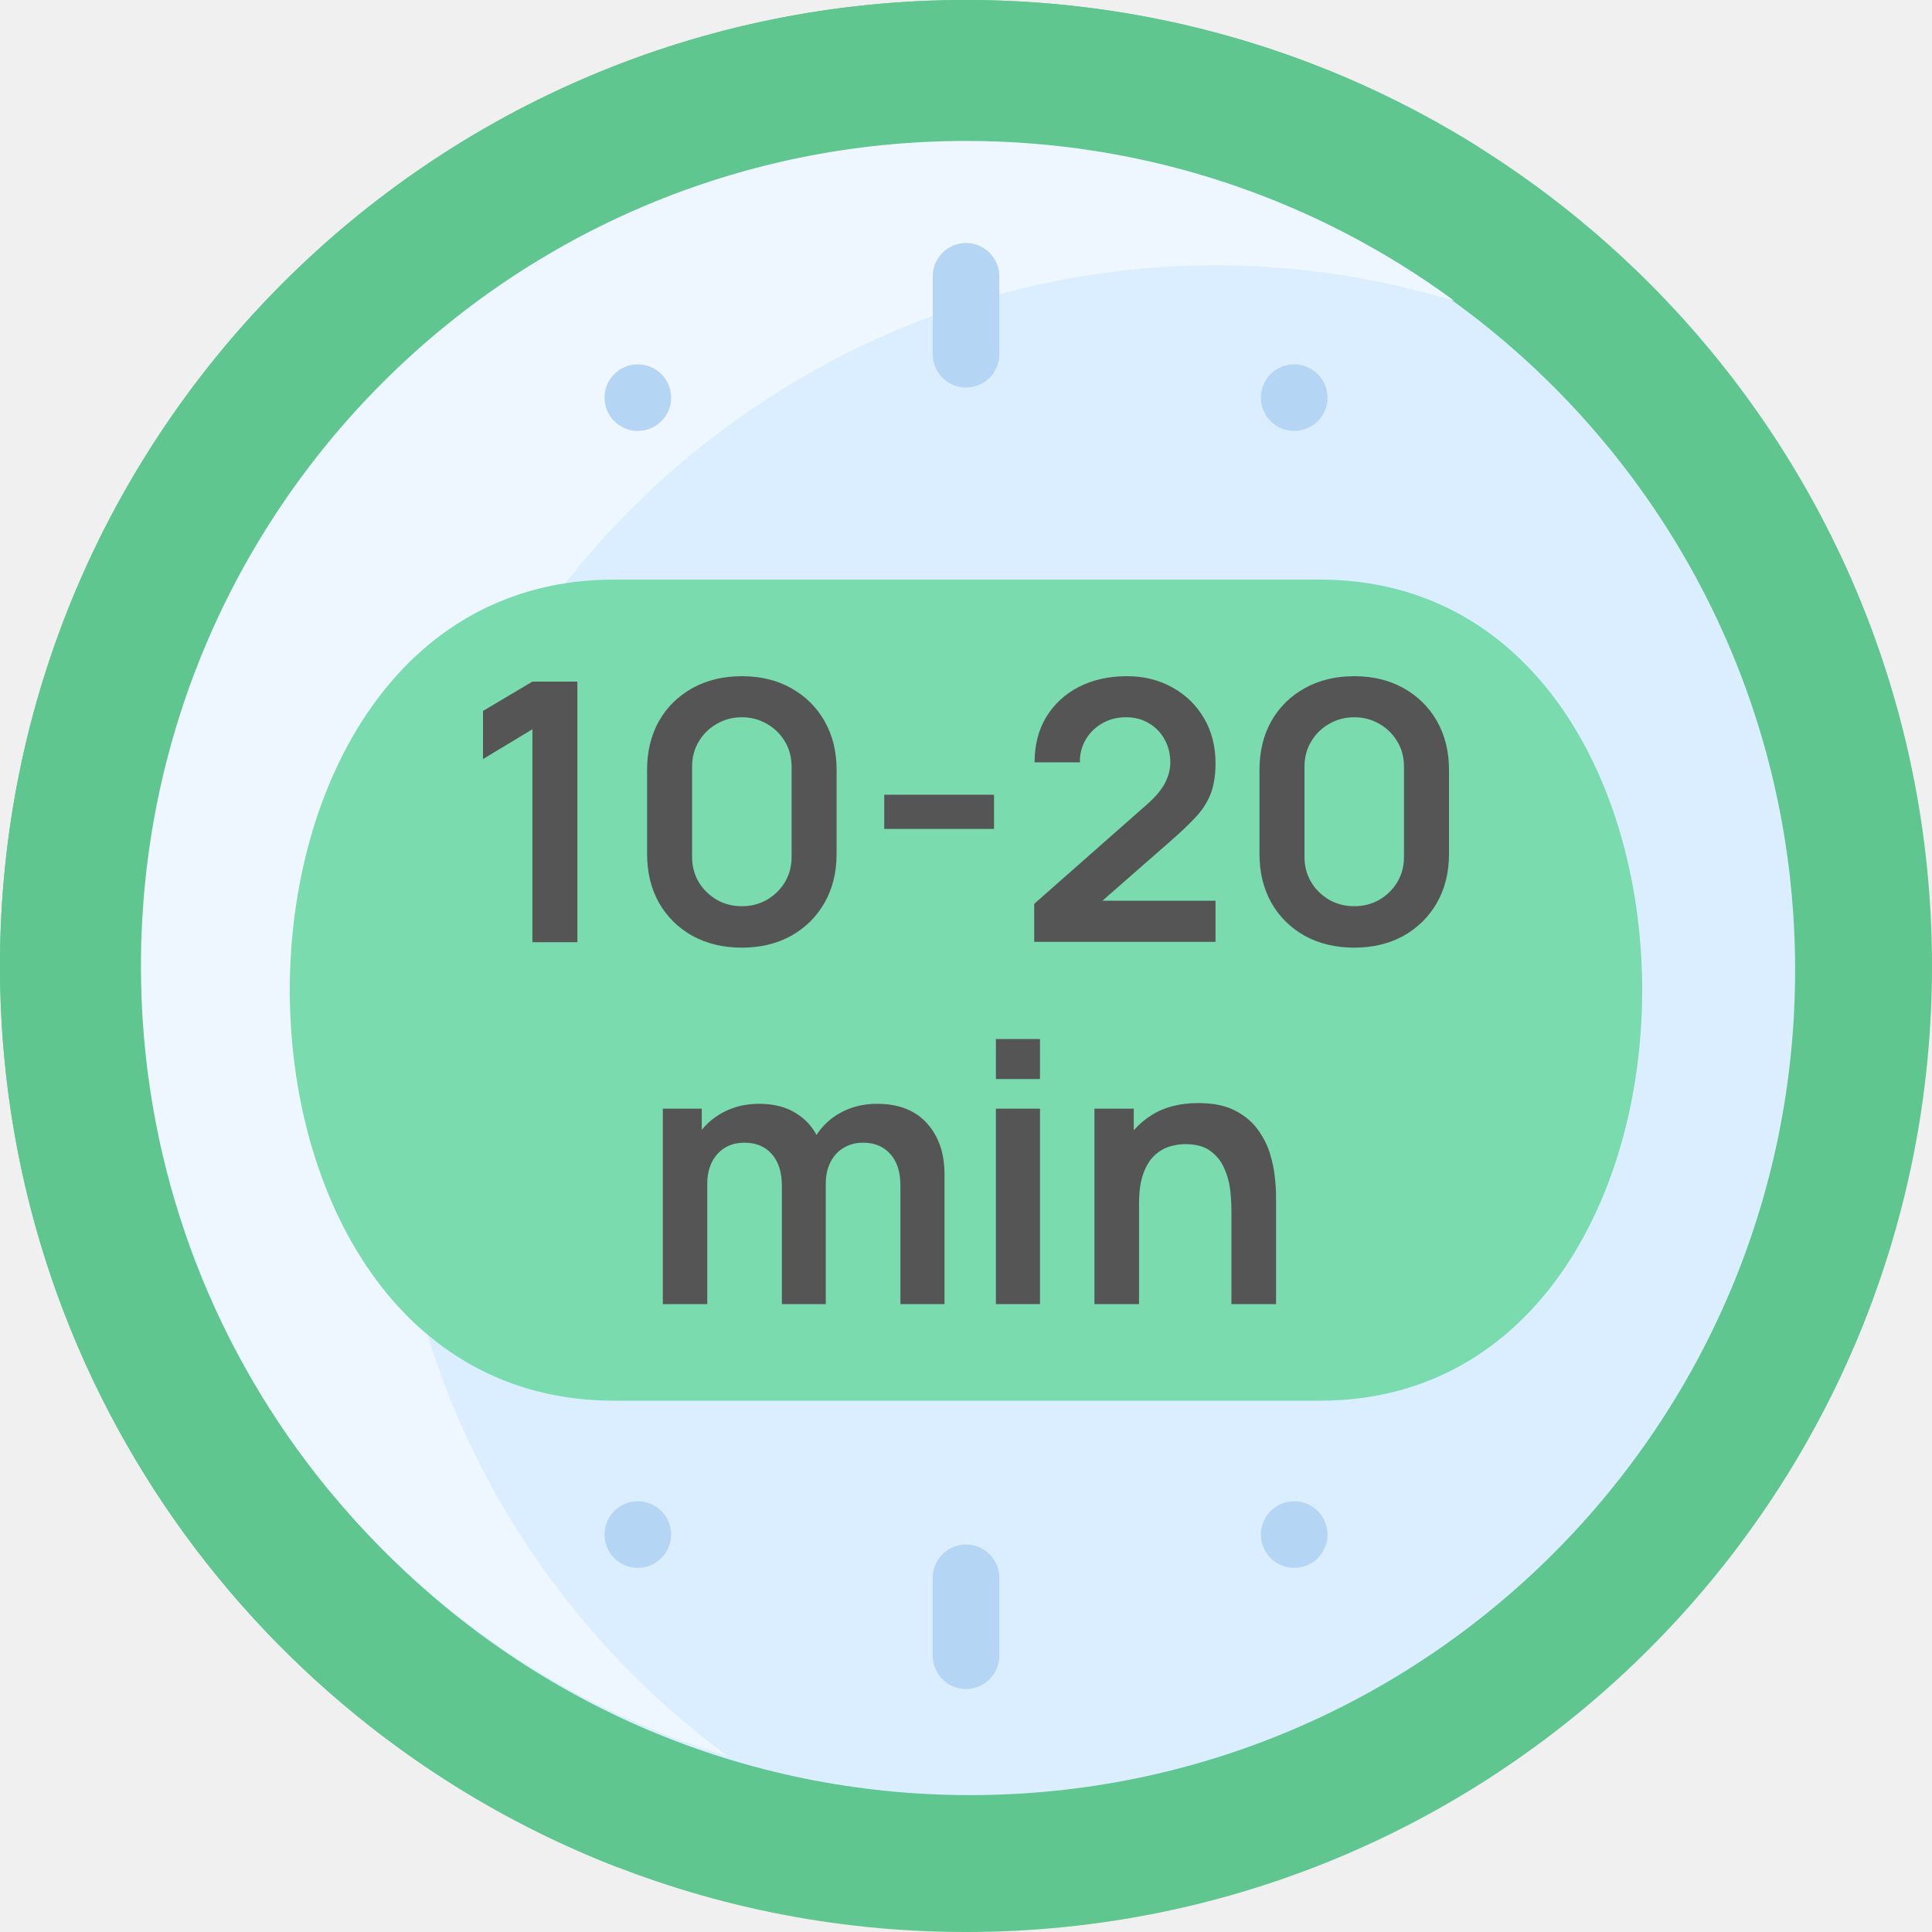
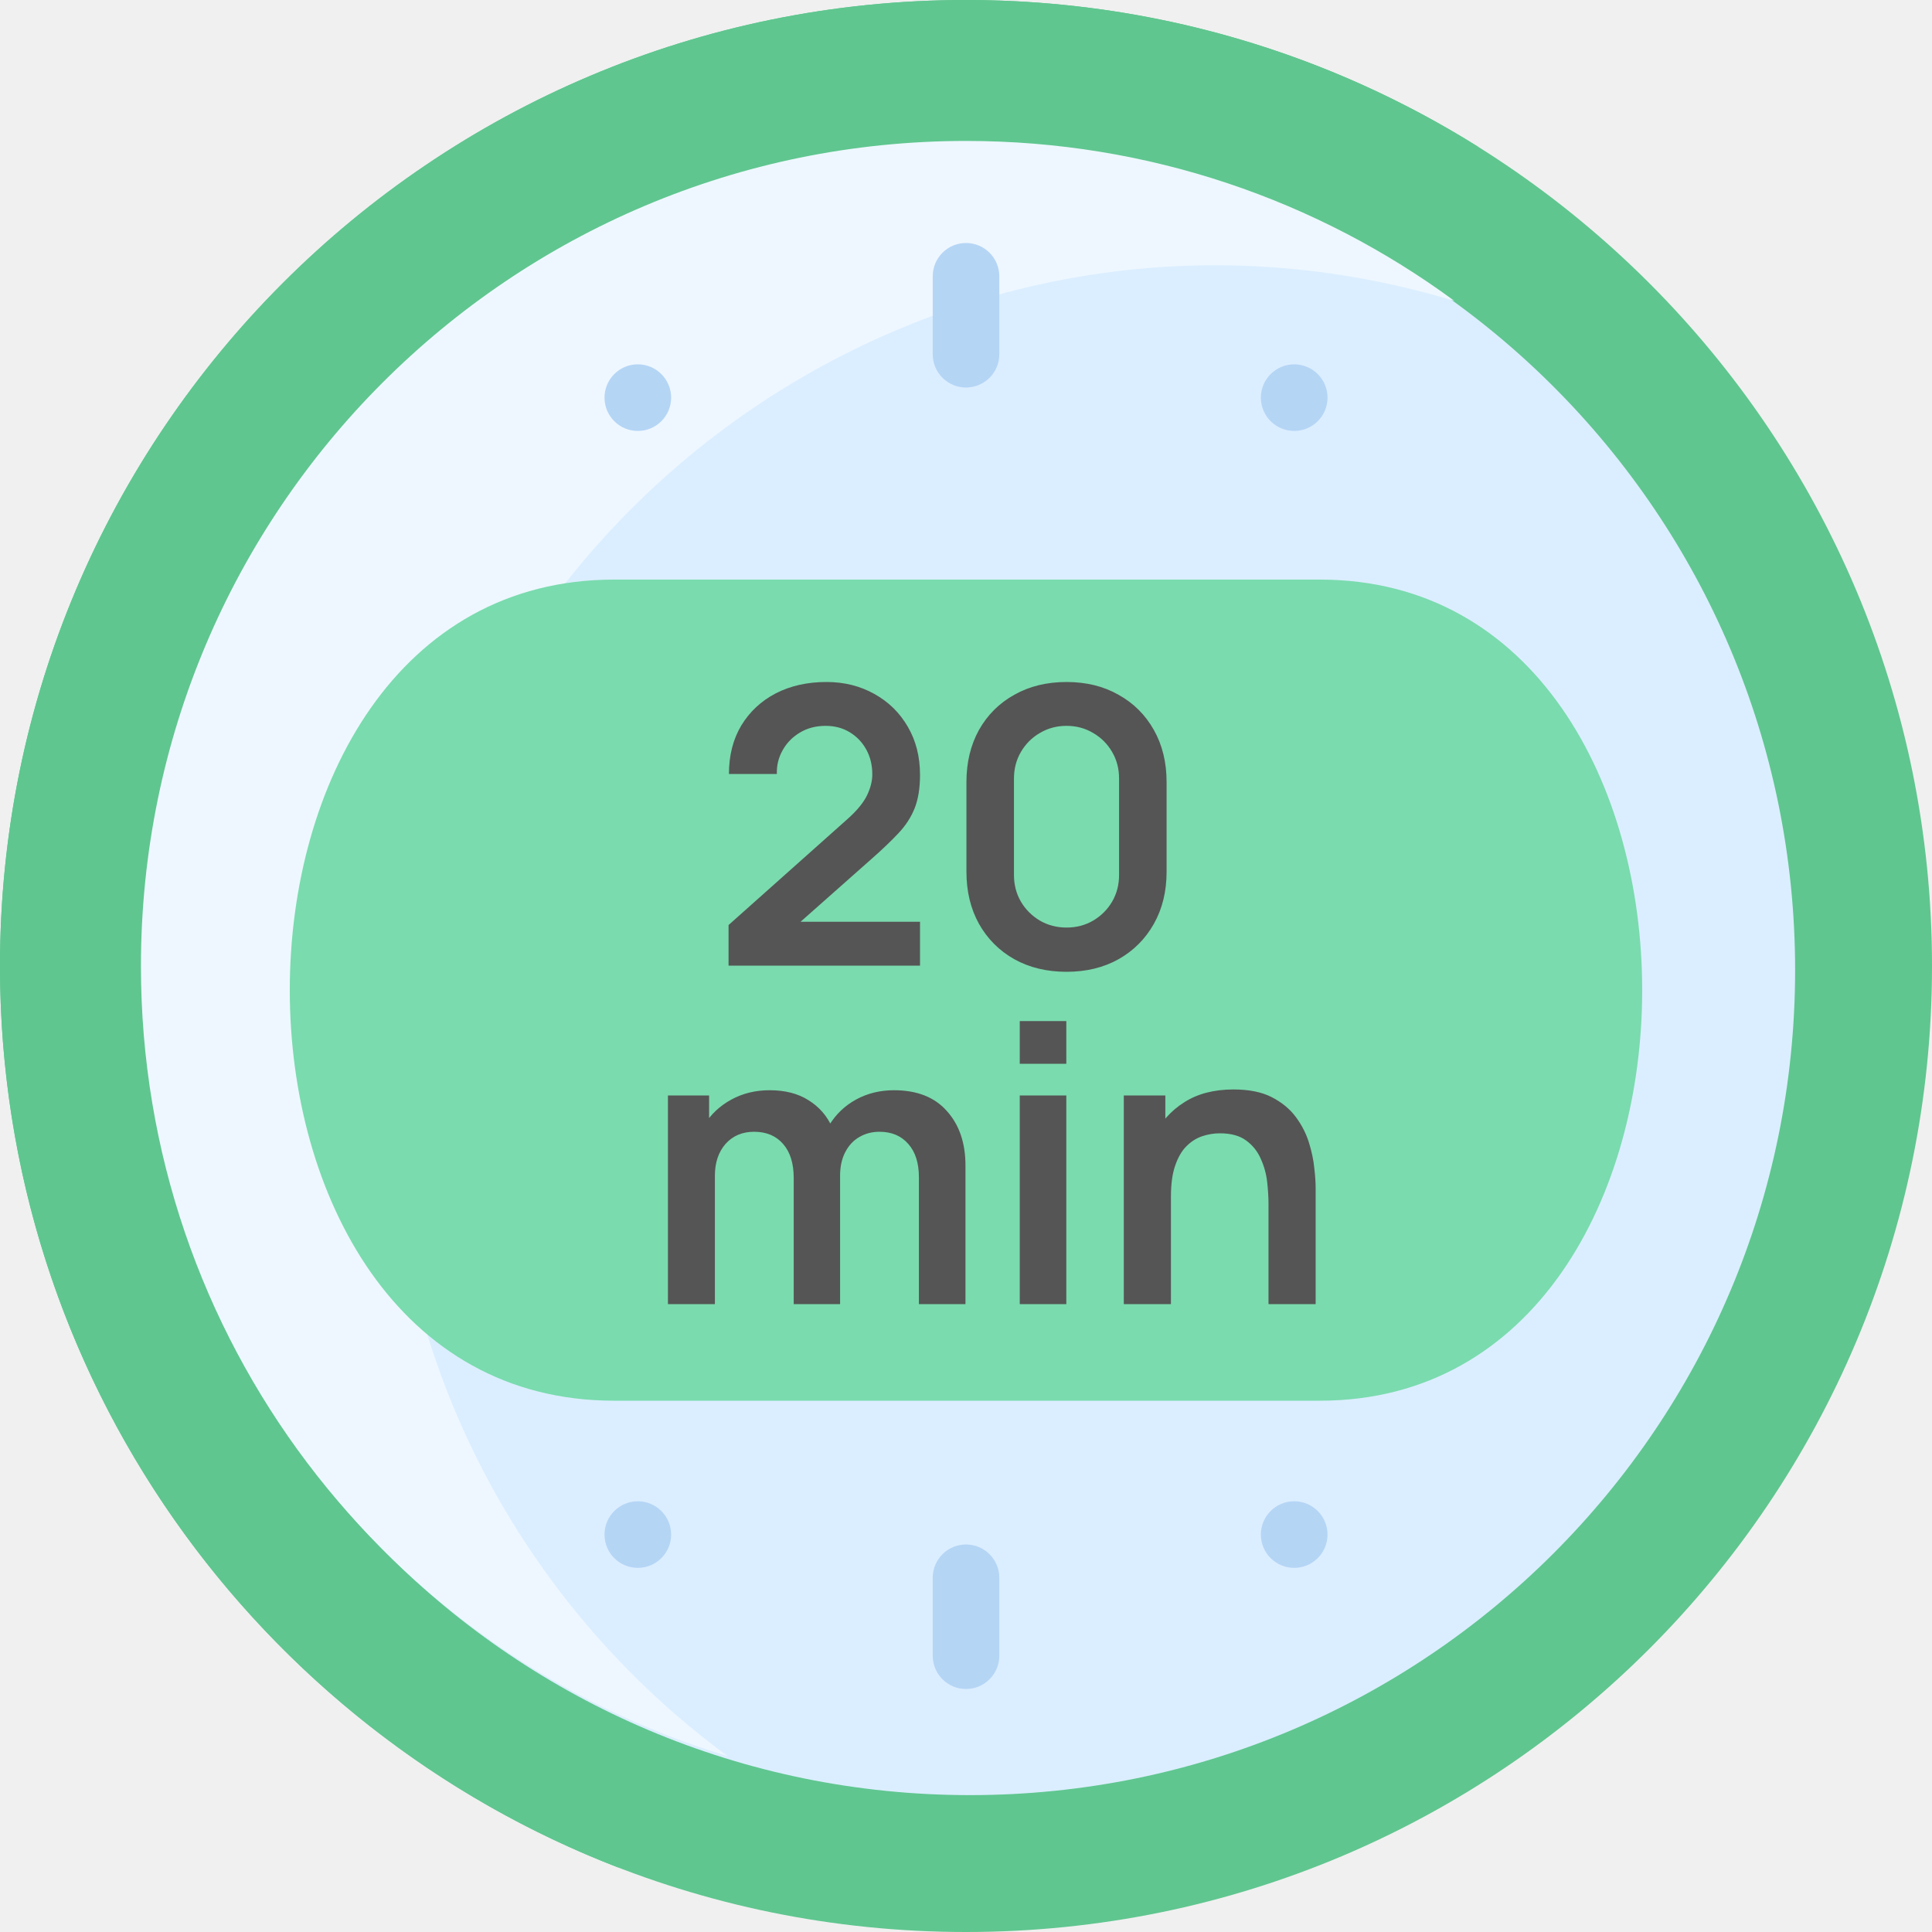
<svg xmlns="http://www.w3.org/2000/svg" width="40" height="40" viewBox="0 0 40 40" fill="none">
-   <g id="24-hours (1) 1" clip-path="url(#clip0_1925_30814)">
-     <path id="Vector" d="M20 40C31.046 40 40 31.046 40 20C40 8.954 31.046 0 20 0C8.954 0 0 8.954 0 20C0 31.046 8.954 40 20 40Z" fill="#5FC68F" />
-     <path id="Vector_2" d="M3.448 21.724C3.448 28.87 7.196 35.141 12.834 38.678C5.328 35.796 0 28.52 0 20C0 8.954 8.954 0 20 0C23.899 0 27.538 1.116 30.615 3.047C28.39 2.192 25.973 1.724 23.448 1.724C12.403 1.724 3.448 10.678 3.448 21.724Z" fill="#5FC68F" />
-     <path id="Vector_3" d="M20.083 37.166C29.517 37.166 37.166 29.517 37.166 20.083C37.166 10.648 29.517 3 20.083 3C10.648 3 3 10.648 3 20.083C3 29.517 10.648 37.166 20.083 37.166Z" fill="#DBEEFF" />
-     <path id="Vector_4" d="M8.09 22.587C8.09 28.239 10.835 33.25 15.065 36.359C8.037 34.241 2.918 27.719 2.918 20.001C2.918 10.566 10.566 2.918 20.001 2.918C23.784 2.918 27.279 4.147 30.109 6.228C19.149 2.928 8.09 11.141 8.09 22.587Z" fill="#EEF7FF" />
-     <g id="Group">
-       <path id="Vector_5" d="M20 34.969C19.619 34.969 19.311 34.66 19.311 34.279V32.666C19.311 32.285 19.619 31.977 20 31.977C20.381 31.977 20.69 32.285 20.69 32.666V34.279C20.69 34.66 20.381 34.969 20 34.969Z" fill="#B5D5F5" />
-       <path id="Vector_6" d="M26.795 32.461C27.176 32.461 27.485 32.153 27.485 31.772C27.485 31.391 27.176 31.082 26.795 31.082C26.414 31.082 26.105 31.391 26.105 31.772C26.105 32.153 26.414 32.461 26.795 32.461Z" fill="#B5D5F5" />
-       <path id="Vector_7" d="M13.205 32.461C13.586 32.461 13.895 32.153 13.895 31.772C13.895 31.391 13.586 31.082 13.205 31.082C12.824 31.082 12.516 31.391 12.516 31.772C12.516 32.153 12.824 32.461 13.205 32.461Z" fill="#B5D5F5" />
-       <path id="Vector_8" d="M26.795 8.922C27.176 8.922 27.485 8.614 27.485 8.233C27.485 7.852 27.176 7.543 26.795 7.543C26.414 7.543 26.105 7.852 26.105 8.233C26.105 8.614 26.414 8.922 26.795 8.922Z" fill="#B5D5F5" />
-       <path id="Vector_9" d="M20 8.023C19.619 8.023 19.311 7.715 19.311 7.334V5.721C19.311 5.34 19.619 5.031 20 5.031C20.381 5.031 20.69 5.34 20.69 5.721V7.334C20.69 7.715 20.381 8.023 20 8.023Z" fill="#B5D5F5" />
-       <path id="Vector_10" d="M13.205 8.922C13.586 8.922 13.895 8.614 13.895 8.233C13.895 7.852 13.586 7.543 13.205 7.543C12.824 7.543 12.516 7.852 12.516 8.233C12.516 8.614 12.824 8.922 13.205 8.922Z" fill="#B5D5F5" />
-     </g>
-     <path id="Vector_11" d="M27.327 12C36.224 12 36.224 29 27.327 29H12.713C3.762 29 3.762 12 12.713 12H27.327Z" fill="#7ADBAE" />
-     <g id="10-20â¨min">
-       <path d="M11.023 19.507V15.098L10 15.716V14.719L11.023 14.112H11.954V19.507H11.023Z" fill="#555555" />
-       <path d="M15.359 19.62C14.973 19.62 14.632 19.538 14.336 19.376C14.041 19.211 13.81 18.983 13.643 18.691C13.479 18.398 13.397 18.061 13.397 17.679V15.941C13.397 15.559 13.479 15.221 13.643 14.929C13.81 14.637 14.041 14.41 14.336 14.247C14.632 14.082 14.973 14 15.359 14C15.745 14 16.085 14.082 16.378 14.247C16.673 14.41 16.904 14.637 17.071 14.929C17.238 15.221 17.321 15.559 17.321 15.941V17.679C17.321 18.061 17.238 18.398 17.071 18.691C16.904 18.983 16.673 19.211 16.378 19.376C16.085 19.538 15.745 19.62 15.359 19.62ZM15.359 18.762C15.551 18.762 15.725 18.717 15.882 18.627C16.038 18.534 16.162 18.412 16.253 18.26C16.344 18.105 16.389 17.933 16.389 17.743V15.873C16.389 15.681 16.344 15.508 16.253 15.356C16.162 15.201 16.038 15.079 15.882 14.989C15.725 14.897 15.551 14.85 15.359 14.85C15.167 14.85 14.993 14.897 14.836 14.989C14.68 15.079 14.556 15.201 14.465 15.356C14.374 15.508 14.329 15.681 14.329 15.873V17.743C14.329 17.933 14.374 18.105 14.465 18.26C14.556 18.412 14.68 18.534 14.836 18.627C14.993 18.717 15.167 18.762 15.359 18.762Z" fill="#555555" />
-       <path d="M18.307 17.162V16.454H20.58V17.162H18.307Z" fill="#555555" />
-       <path d="M21.412 19.5V18.713L23.745 16.656C23.927 16.496 24.053 16.345 24.124 16.203C24.195 16.061 24.23 15.923 24.23 15.791C24.23 15.611 24.191 15.451 24.113 15.311C24.035 15.169 23.926 15.056 23.787 14.974C23.651 14.892 23.493 14.85 23.314 14.85C23.124 14.85 22.956 14.894 22.81 14.982C22.666 15.066 22.554 15.18 22.473 15.322C22.392 15.465 22.354 15.618 22.359 15.783H21.42C21.42 15.424 21.501 15.11 21.662 14.843C21.826 14.576 22.051 14.368 22.337 14.221C22.624 14.074 22.956 14 23.333 14C23.681 14 23.994 14.077 24.272 14.232C24.55 14.385 24.768 14.597 24.927 14.869C25.086 15.139 25.166 15.45 25.166 15.802C25.166 16.059 25.13 16.275 25.06 16.45C24.989 16.625 24.883 16.786 24.741 16.933C24.603 17.081 24.43 17.244 24.223 17.424L22.567 18.874L22.484 18.649H25.166V19.5H21.412Z" fill="#555555" />
-       <path d="M28.038 19.62C27.652 19.62 27.311 19.538 27.015 19.376C26.72 19.211 26.489 18.983 26.322 18.691C26.158 18.398 26.076 18.061 26.076 17.679V15.941C26.076 15.559 26.158 15.221 26.322 14.929C26.489 14.637 26.72 14.41 27.015 14.247C27.311 14.082 27.652 14 28.038 14C28.424 14 28.764 14.082 29.057 14.247C29.352 14.41 29.583 14.637 29.75 14.929C29.917 15.221 30 15.559 30 15.941V17.679C30 18.061 29.917 18.398 29.75 18.691C29.583 18.983 29.352 19.211 29.057 19.376C28.764 19.538 28.424 19.62 28.038 19.62ZM28.038 18.762C28.23 18.762 28.404 18.717 28.561 18.627C28.717 18.534 28.841 18.412 28.932 18.26C29.023 18.105 29.068 17.933 29.068 17.743V15.873C29.068 15.681 29.023 15.508 28.932 15.356C28.841 15.201 28.717 15.079 28.561 14.989C28.404 14.897 28.23 14.85 28.038 14.85C27.846 14.85 27.672 14.897 27.515 14.989C27.359 15.079 27.235 15.201 27.144 15.356C27.053 15.508 27.008 15.681 27.008 15.873V17.743C27.008 17.933 27.053 18.105 27.144 18.26C27.235 18.412 27.359 18.534 27.515 18.627C27.672 18.717 27.846 18.762 28.038 18.762Z" fill="#555555" />
-       <path d="M18.642 27V24.542C18.642 24.265 18.573 24.049 18.434 23.894C18.295 23.737 18.107 23.658 17.87 23.658C17.723 23.658 17.592 23.692 17.476 23.759C17.36 23.824 17.267 23.922 17.199 24.052C17.131 24.179 17.097 24.331 17.097 24.509L16.692 24.273C16.689 23.993 16.752 23.747 16.881 23.535C17.012 23.32 17.189 23.152 17.411 23.033C17.634 22.913 17.881 22.853 18.154 22.853C18.606 22.853 18.952 22.988 19.192 23.257C19.434 23.525 19.555 23.877 19.555 24.314V27H18.642ZM13.723 27V22.954H14.529V24.209H14.643V27H13.723ZM16.188 27V24.554C16.188 24.271 16.119 24.052 15.98 23.894C15.841 23.737 15.652 23.658 15.412 23.658C15.179 23.658 14.992 23.737 14.851 23.894C14.712 24.052 14.643 24.256 14.643 24.509L14.234 24.239C14.234 23.977 14.299 23.741 14.431 23.531C14.562 23.321 14.739 23.156 14.961 23.036C15.186 22.914 15.437 22.853 15.715 22.853C16.02 22.853 16.275 22.918 16.48 23.048C16.687 23.175 16.841 23.35 16.942 23.572C17.045 23.792 17.097 24.04 17.097 24.318V27H16.188Z" fill="#555555" />
-       <path d="M20.619 22.34V21.512H21.532V22.34H20.619ZM20.619 27V22.954H21.532V27H20.619Z" fill="#555555" />
-       <path d="M25.495 27V25.052C25.495 24.924 25.486 24.783 25.469 24.628C25.451 24.474 25.409 24.325 25.344 24.183C25.281 24.038 25.185 23.919 25.056 23.827C24.93 23.734 24.758 23.688 24.541 23.688C24.425 23.688 24.31 23.707 24.196 23.744C24.082 23.782 23.979 23.847 23.886 23.939C23.795 24.029 23.721 24.154 23.666 24.314C23.61 24.471 23.583 24.674 23.583 24.921L23.041 24.692C23.041 24.348 23.108 24.035 23.242 23.756C23.378 23.476 23.578 23.254 23.84 23.089C24.103 22.921 24.426 22.838 24.81 22.838C25.113 22.838 25.363 22.888 25.56 22.988C25.757 23.087 25.913 23.215 26.029 23.37C26.145 23.525 26.231 23.689 26.287 23.864C26.342 24.039 26.378 24.205 26.393 24.363C26.411 24.517 26.419 24.643 26.419 24.741V27H25.495ZM22.659 27V22.954H23.473V24.209H23.583V27H22.659Z" fill="#555555" />
-     </g>
+   <g clip-path="url(#clip0_1925_30814)">
+     <path d="M20 40C31.046 40 40 31.046 40 20C40 8.954 31.046 0 20 0C8.954 0 0 8.954 0 20C0 31.046 8.954 40 20 40Z" fill="#5FC68F" />
+     <path d="M3.448 21.724C3.448 28.87 7.196 35.141 12.834 38.678C5.328 35.796 0 28.52 0 20C0 8.954 8.954 0 20 0C23.899 0 27.538 1.116 30.615 3.047C28.39 2.192 25.973 1.724 23.448 1.724C12.403 1.724 3.448 10.678 3.448 21.724Z" fill="#5FC68F" />
+     <path d="M20.083 37.166C29.517 37.166 37.166 29.517 37.166 20.083C37.166 10.648 29.517 3 20.083 3C10.648 3 3 10.648 3 20.083C3 29.517 10.648 37.166 20.083 37.166Z" fill="#DBEEFF" />
+     <path d="M8.09 22.587C8.09 28.239 10.835 33.25 15.065 36.359C8.037 34.241 2.918 27.719 2.918 20.001C2.918 10.566 10.566 2.918 20.001 2.918C23.784 2.918 27.279 4.147 30.109 6.228C19.149 2.928 8.09 11.141 8.09 22.587Z" fill="#EEF7FF" />
+     <path d="M20 34.969C19.619 34.969 19.311 34.66 19.311 34.279V32.666C19.311 32.285 19.619 31.977 20 31.977C20.381 31.977 20.69 32.285 20.69 32.666V34.279C20.69 34.66 20.381 34.969 20 34.969Z" fill="#B5D5F5" />
+     <path d="M26.795 32.461C27.176 32.461 27.485 32.153 27.485 31.772C27.485 31.391 27.176 31.082 26.795 31.082C26.414 31.082 26.105 31.391 26.105 31.772C26.105 32.153 26.414 32.461 26.795 32.461Z" fill="#B5D5F5" />
+     <path d="M13.205 32.461C13.586 32.461 13.895 32.153 13.895 31.772C13.895 31.391 13.586 31.082 13.205 31.082C12.824 31.082 12.516 31.391 12.516 31.772C12.516 32.153 12.824 32.461 13.205 32.461Z" fill="#B5D5F5" />
+     <path d="M26.795 8.922C27.176 8.922 27.485 8.614 27.485 8.233C27.485 7.852 27.176 7.543 26.795 7.543C26.414 7.543 26.105 7.852 26.105 8.233C26.105 8.614 26.414 8.922 26.795 8.922Z" fill="#B5D5F5" />
+     <path d="M20 8.023C19.619 8.023 19.311 7.715 19.311 7.334V5.721C19.311 5.34 19.619 5.031 20 5.031C20.381 5.031 20.69 5.34 20.69 5.721V7.334C20.69 7.715 20.381 8.023 20 8.023Z" fill="#B5D5F5" />
+     <path d="M13.205 8.922C13.586 8.922 13.895 8.614 13.895 8.233C13.895 7.852 13.586 7.543 13.205 7.543C12.824 7.543 12.516 7.852 12.516 8.233C12.516 8.614 12.824 8.922 13.205 8.922Z" fill="#B5D5F5" />
+     <path d="M27.327 12C36.224 12 36.224 29 27.327 29H12.713C3.762 29 3.762 12 12.713 12H27.327Z" fill="#7ADBAE" />
+     <path d="M15.084 19.992V19.152L17.548 16.956C17.74 16.785 17.873 16.624 17.948 16.472C18.022 16.32 18.06 16.173 18.06 16.032C18.06 15.84 18.018 15.669 17.936 15.52C17.853 15.368 17.738 15.248 17.592 15.16C17.448 15.072 17.281 15.028 17.092 15.028C16.892 15.028 16.714 15.075 16.56 15.168C16.408 15.259 16.289 15.38 16.204 15.532C16.118 15.684 16.078 15.848 16.084 16.024H15.092C15.092 15.64 15.177 15.305 15.348 15.02C15.521 14.735 15.758 14.513 16.06 14.356C16.364 14.199 16.714 14.12 17.112 14.12C17.48 14.12 17.81 14.203 18.104 14.368C18.397 14.531 18.628 14.757 18.796 15.048C18.964 15.336 19.048 15.668 19.048 16.044C19.048 16.319 19.01 16.549 18.936 16.736C18.861 16.923 18.749 17.095 18.6 17.252C18.453 17.409 18.27 17.584 18.052 17.776L16.304 19.324L16.216 19.084H19.048V19.992H15.084ZM22.081 20.12C21.673 20.12 21.313 20.033 21.001 19.86C20.689 19.684 20.445 19.44 20.269 19.128C20.096 18.816 20.009 18.456 20.009 18.048V16.192C20.009 15.784 20.096 15.424 20.269 15.112C20.445 14.8 20.689 14.557 21.001 14.384C21.313 14.208 21.673 14.12 22.081 14.12C22.489 14.12 22.848 14.208 23.157 14.384C23.469 14.557 23.713 14.8 23.889 15.112C24.065 15.424 24.153 15.784 24.153 16.192V18.048C24.153 18.456 24.065 18.816 23.889 19.128C23.713 19.44 23.469 19.684 23.157 19.86C22.848 20.033 22.489 20.12 22.081 20.12ZM22.081 19.204C22.284 19.204 22.468 19.156 22.633 19.06C22.799 18.961 22.929 18.831 23.025 18.668C23.121 18.503 23.169 18.319 23.169 18.116V16.12C23.169 15.915 23.121 15.731 23.025 15.568C22.929 15.403 22.799 15.272 22.633 15.176C22.468 15.077 22.284 15.028 22.081 15.028C21.879 15.028 21.695 15.077 21.529 15.176C21.364 15.272 21.233 15.403 21.137 15.568C21.041 15.731 20.993 15.915 20.993 16.12V18.116C20.993 18.319 21.041 18.503 21.137 18.668C21.233 18.831 21.364 18.961 21.529 19.06C21.695 19.156 21.879 19.204 22.081 19.204ZM19.025 27V24.376C19.025 24.08 18.952 23.849 18.805 23.684C18.659 23.516 18.46 23.432 18.209 23.432C18.055 23.432 17.916 23.468 17.793 23.54C17.671 23.609 17.573 23.713 17.501 23.852C17.429 23.988 17.393 24.151 17.393 24.34L16.965 24.088C16.963 23.789 17.029 23.527 17.165 23.3C17.304 23.071 17.491 22.892 17.725 22.764C17.96 22.636 18.221 22.572 18.509 22.572C18.987 22.572 19.352 22.716 19.605 23.004C19.861 23.289 19.989 23.665 19.989 24.132V27H19.025ZM13.829 27V22.68H14.681V24.02H14.801V27H13.829ZM16.433 27V24.388C16.433 24.087 16.36 23.852 16.213 23.684C16.067 23.516 15.867 23.432 15.613 23.432C15.368 23.432 15.171 23.516 15.021 23.684C14.875 23.852 14.801 24.071 14.801 24.34L14.369 24.052C14.369 23.772 14.439 23.52 14.577 23.296C14.716 23.072 14.903 22.896 15.137 22.768C15.375 22.637 15.64 22.572 15.933 22.572C16.256 22.572 16.525 22.641 16.741 22.78C16.96 22.916 17.123 23.103 17.229 23.34C17.339 23.575 17.393 23.84 17.393 24.136V27H16.433ZM21.113 22.024V21.14H22.077V22.024H21.113ZM21.113 27V22.68H22.077V27H21.113ZM26.263 27V24.92C26.263 24.784 26.253 24.633 26.235 24.468C26.216 24.303 26.172 24.144 26.103 23.992C26.036 23.837 25.935 23.711 25.799 23.612C25.666 23.513 25.484 23.464 25.255 23.464C25.132 23.464 25.011 23.484 24.891 23.524C24.771 23.564 24.662 23.633 24.563 23.732C24.467 23.828 24.39 23.961 24.331 24.132C24.272 24.3 24.243 24.516 24.243 24.78L23.671 24.536C23.671 24.168 23.741 23.835 23.883 23.536C24.027 23.237 24.238 23 24.515 22.824C24.792 22.645 25.134 22.556 25.539 22.556C25.859 22.556 26.123 22.609 26.331 22.716C26.539 22.823 26.704 22.959 26.827 23.124C26.95 23.289 27.04 23.465 27.099 23.652C27.157 23.839 27.195 24.016 27.211 24.184C27.23 24.349 27.239 24.484 27.239 24.588V27H26.263ZM23.267 27V22.68H24.127V24.02H24.243V27H23.267Z" fill="#555555" />
  </g>
  <defs>
    <clipPath id="clip0_1925_30814">
      <rect width="40" height="40" fill="white" />
    </clipPath>
  </defs>
</svg>
